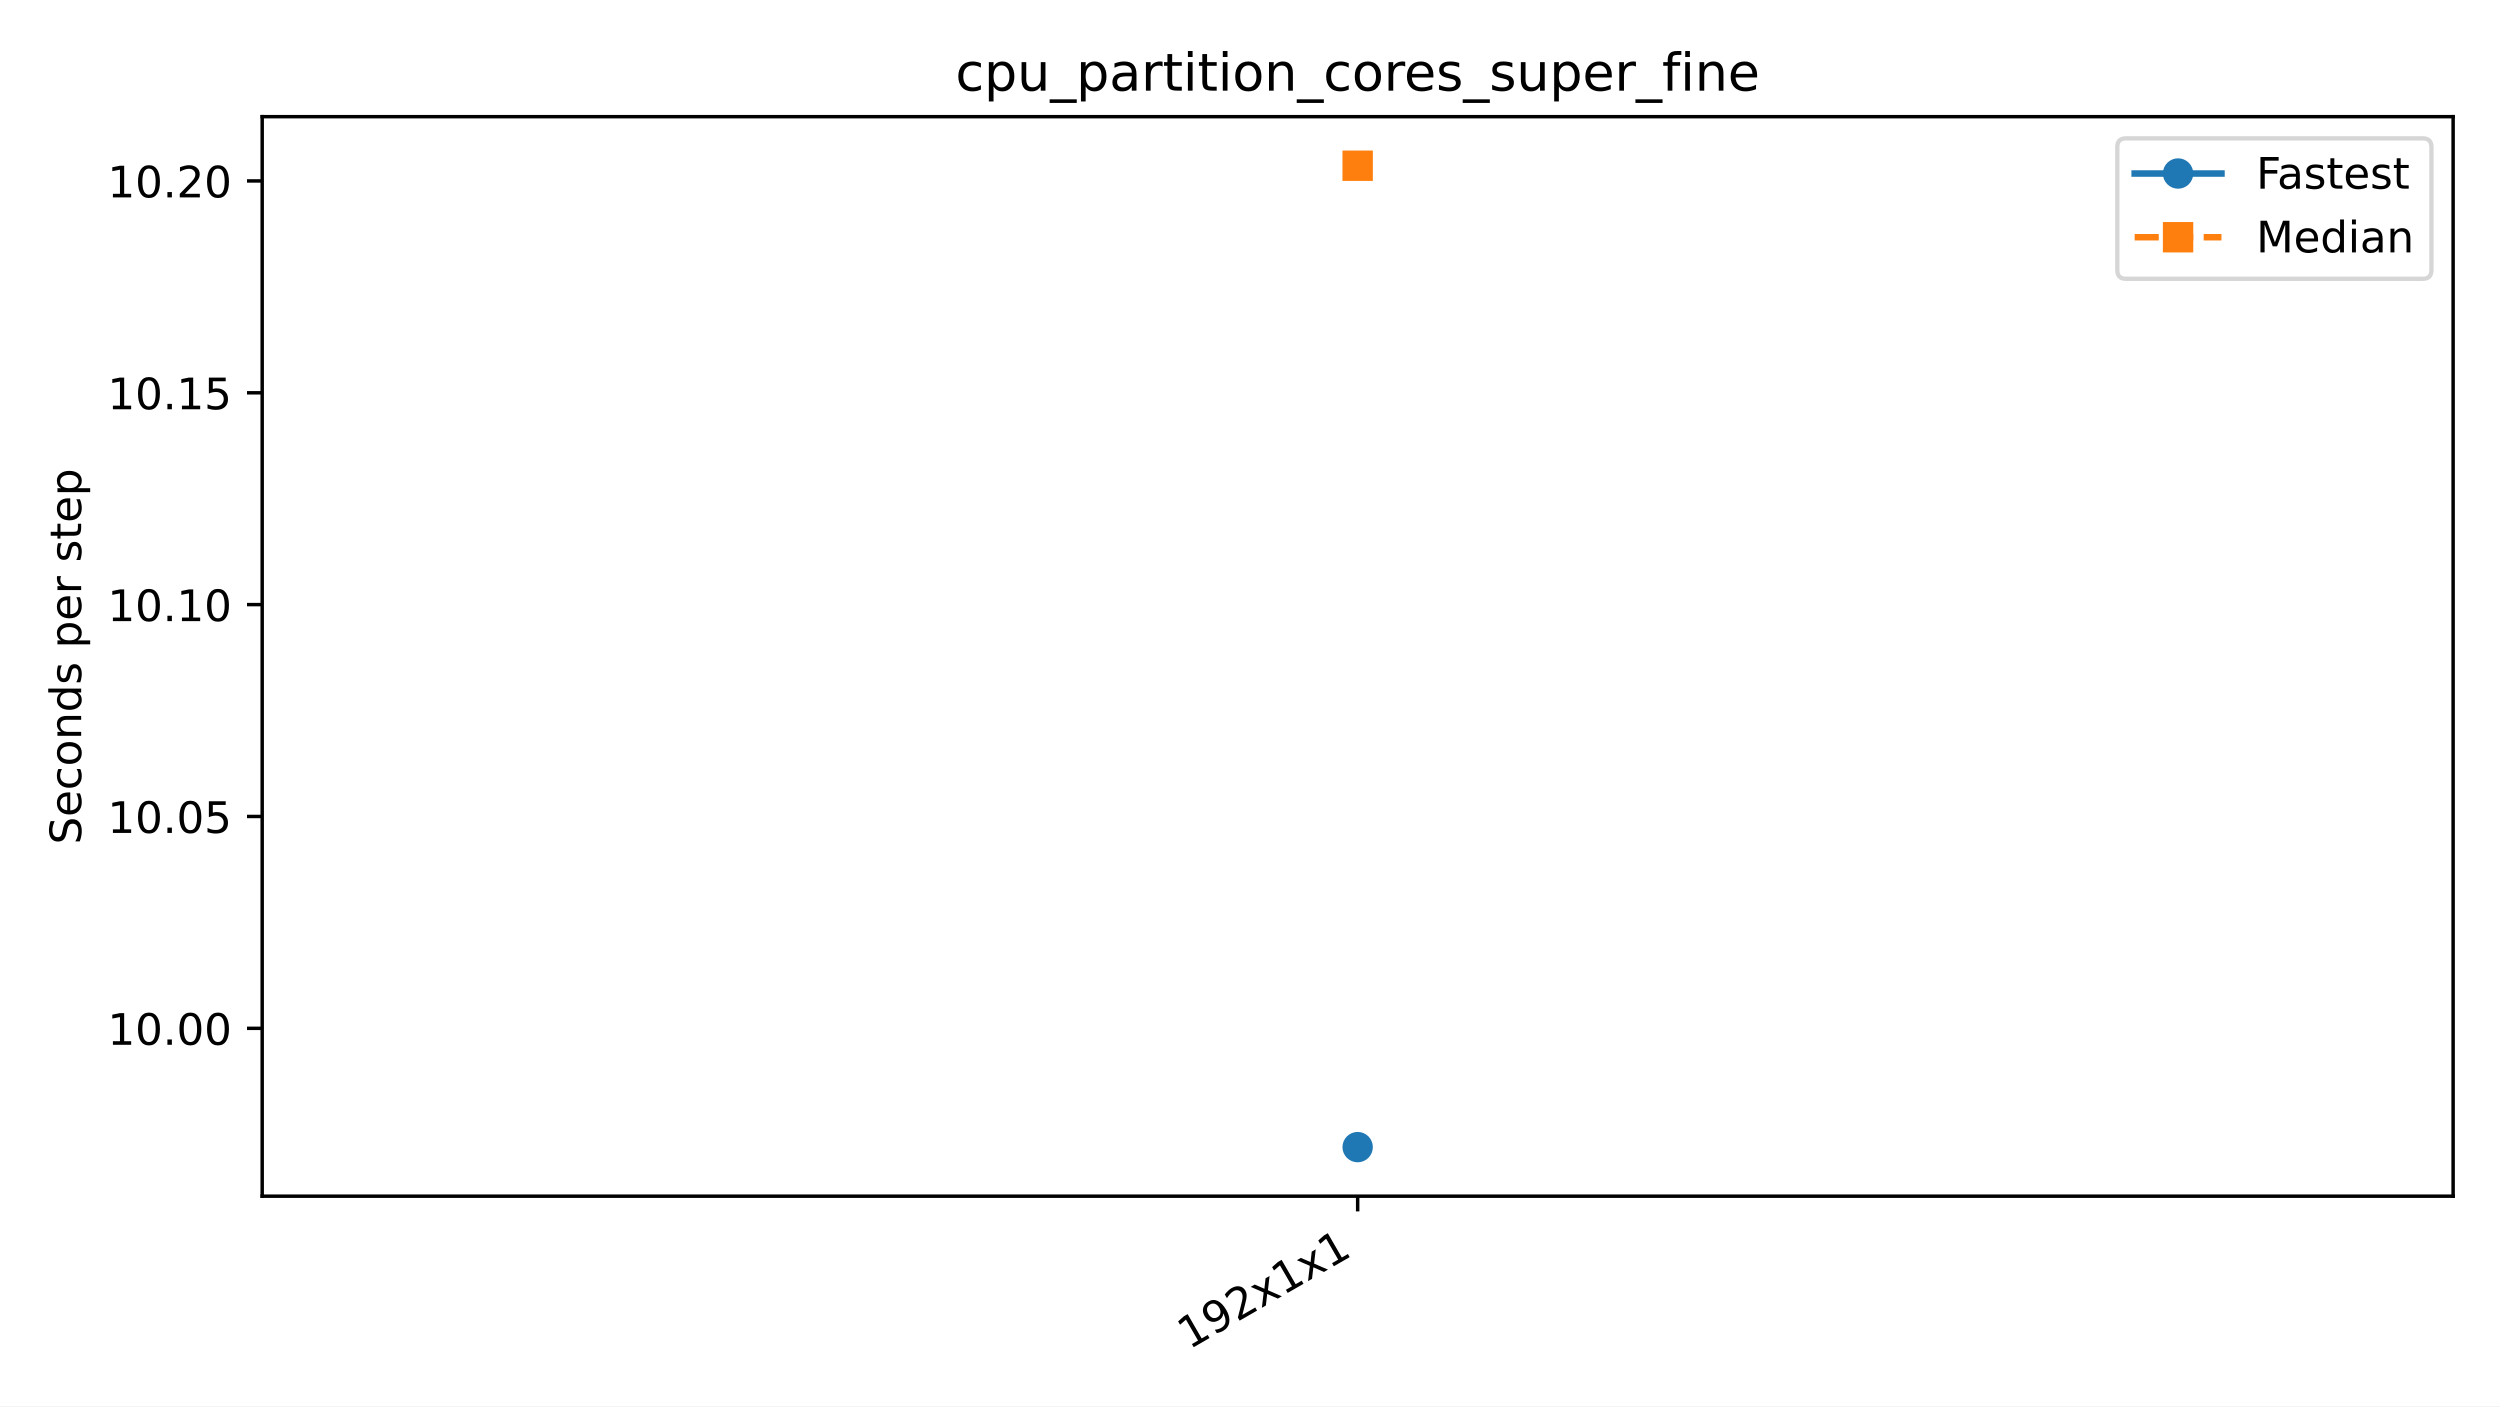
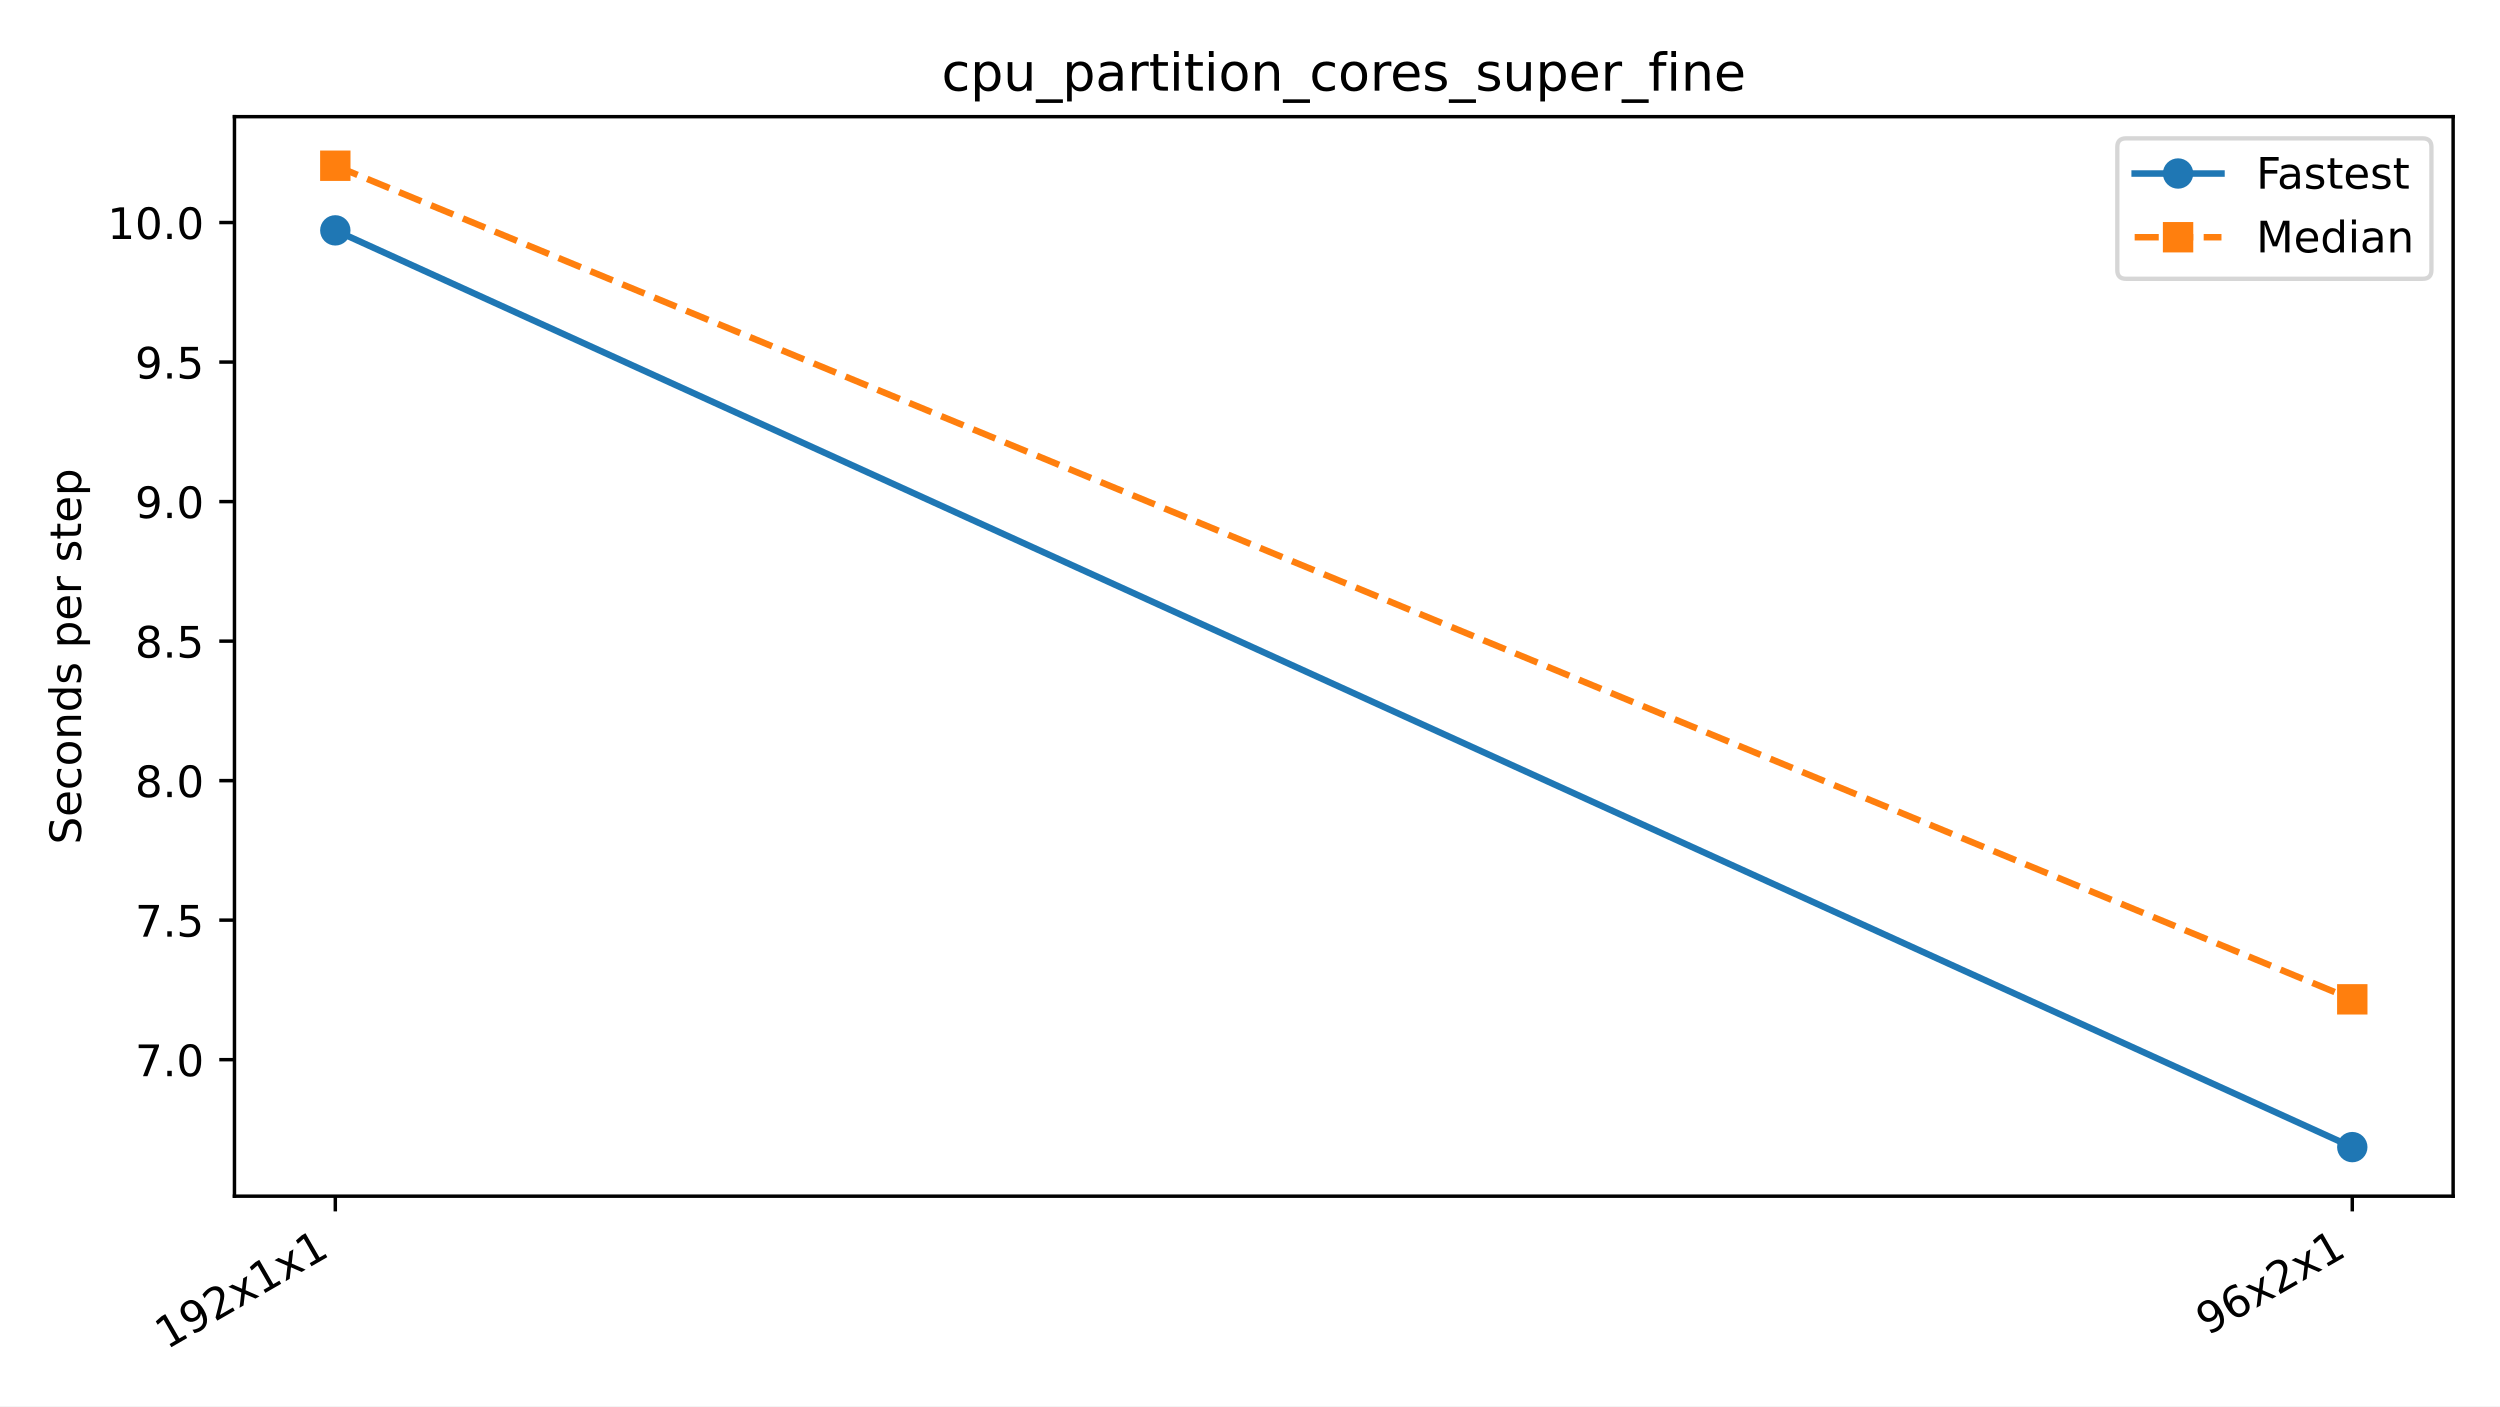
<svg xmlns="http://www.w3.org/2000/svg" xmlns:xlink="http://www.w3.org/1999/xlink" width="576pt" height="324pt" viewBox="0 0 576 324" version="1.1">
  <defs>
    <style type="text/css">*{stroke-linejoin: round; stroke-linecap: butt}</style>
  </defs>
  <g id="figure_1">
    <g id="patch_1">
      <path d="M 0 324 L 576 324 L 576 0 L 0 0 z " style="fill: #ffffff" />
    </g>
    <g id="axes_1">
      <g id="patch_2">
-         <path d="M 60.41 275.6 L 565.2 275.6 L 565.2 26.88 L 60.41 26.88 z " style="fill: #ffffff" />
+         <path d="M 54.02 275.6 L 565.2 275.6 L 565.2 26.88 L 54.02 26.88 z " style="fill: #ffffff" />
      </g>
      <g id="matplotlib.axis_1">
        <g id="xtick_1">
          <g id="line2d_1">
            <defs>
              <path id="m915a4b6a7f" d="M 0 0 L 0 3.5 " style="stroke: #000000; stroke-width: 0.8" />
            </defs>
            <g>
-               <use xlink:href="#m915a4b6a7f" x="312.805" y="275.6" style="stroke: #000000; stroke-width: 0.8" />
+               <use xlink:href="#m915a4b6a7f" x="77.255" y="275.6" style="stroke: #000000; stroke-width: 0.8" />
            </g>
          </g>
          <g id="text_1">
-             <text style="font-size: 10px; font-family: 'DejaVu Sans', 'Bitstream Vera Sans', 'Computer Modern Sans Serif', 'Lucida Grande', 'Verdana', 'Geneva', 'Lucid', 'Arial', 'Helvetica', 'Avant Garde', sans-serif" transform="translate(273.9631 311.0059) rotate(-30)">192x1x1</text>
+             <text style="font-size: 10px; font-family: 'DejaVu Sans', 'Bitstream Vera Sans', 'Computer Modern Sans Serif', 'Lucida Grande', 'Verdana', 'Geneva', 'Lucid', 'Arial', 'Helvetica', 'Avant Garde', sans-serif" transform="translate(38.4136 311.0059) rotate(-30)">192x1x1</text>
+           </g>
+         </g>
+         <g id="xtick_2">
+           <g id="line2d_2">
+             <g>
+               <use xlink:href="#m915a4b6a7f" x="541.965" y="275.6" style="stroke: #000000; stroke-width: 0.8" />
+             </g>
+           </g>
+           <g id="text_2">
+             <text style="font-size: 10px; font-family: 'DejaVu Sans', 'Bitstream Vera Sans', 'Computer Modern Sans Serif', 'Lucida Grande', 'Verdana', 'Geneva', 'Lucid', 'Arial', 'Helvetica', 'Avant Garde', sans-serif" transform="translate(508.6328 307.8247) rotate(-30)">96x2x1</text>
          </g>
        </g>
      </g>
      <g id="matplotlib.axis_2">
        <g id="ytick_1">
-           <g id="line2d_2">
+           <g id="line2d_3">
            <defs>
              <path id="mc665064905" d="M 0 0 L -3.5 0 " style="stroke: #000000; stroke-width: 0.8" />
            </defs>
            <g>
-               <use xlink:href="#mc665064905" x="60.41" y="236.923" style="stroke: #000000; stroke-width: 0.8" />
+               <use xlink:href="#mc665064905" x="54.02" y="244.149" style="stroke: #000000; stroke-width: 0.8" />
            </g>
          </g>
-           <g id="text_2">
-             <text style="font-size: 10px; font-family: 'DejaVu Sans', 'Bitstream Vera Sans', 'Computer Modern Sans Serif', 'Lucida Grande', 'Verdana', 'Geneva', 'Lucid', 'Arial', 'Helvetica', 'Avant Garde', sans-serif; text-anchor: end" x="53.41" y="240.722" transform="rotate(-0 53.41 240.7218)">10.00</text>
+           <g id="text_3">
+             <text style="font-size: 10px; font-family: 'DejaVu Sans', 'Bitstream Vera Sans', 'Computer Modern Sans Serif', 'Lucida Grande', 'Verdana', 'Geneva', 'Lucid', 'Arial', 'Helvetica', 'Avant Garde', sans-serif; text-anchor: end" x="47.02" y="247.949" transform="rotate(-0 47.02 247.9486)">7.0</text>
          </g>
        </g>
        <g id="ytick_2">
-           <g id="line2d_3">
+           <g id="line2d_4">
            <g>
-               <use xlink:href="#mc665064905" x="60.41" y="188.113" style="stroke: #000000; stroke-width: 0.8" />
+               <use xlink:href="#mc665064905" x="54.02" y="212.004" style="stroke: #000000; stroke-width: 0.8" />
            </g>
          </g>
-           <g id="text_3">
-             <text style="font-size: 10px; font-family: 'DejaVu Sans', 'Bitstream Vera Sans', 'Computer Modern Sans Serif', 'Lucida Grande', 'Verdana', 'Geneva', 'Lucid', 'Arial', 'Helvetica', 'Avant Garde', sans-serif; text-anchor: end" x="53.41" y="191.912" transform="rotate(-0 53.41 191.9123)">10.05</text>
+           <g id="text_4">
+             <text style="font-size: 10px; font-family: 'DejaVu Sans', 'Bitstream Vera Sans', 'Computer Modern Sans Serif', 'Lucida Grande', 'Verdana', 'Geneva', 'Lucid', 'Arial', 'Helvetica', 'Avant Garde', sans-serif; text-anchor: end" x="47.02" y="215.803" transform="rotate(-0 47.02 215.8027)">7.5</text>
          </g>
        </g>
        <g id="ytick_3">
-           <g id="line2d_4">
+           <g id="line2d_5">
            <g>
-               <use xlink:href="#mc665064905" x="60.41" y="139.304" style="stroke: #000000; stroke-width: 0.8" />
+               <use xlink:href="#mc665064905" x="54.02" y="179.858" style="stroke: #000000; stroke-width: 0.8" />
            </g>
          </g>
-           <g id="text_4">
-             <text style="font-size: 10px; font-family: 'DejaVu Sans', 'Bitstream Vera Sans', 'Computer Modern Sans Serif', 'Lucida Grande', 'Verdana', 'Geneva', 'Lucid', 'Arial', 'Helvetica', 'Avant Garde', sans-serif; text-anchor: end" x="53.41" y="143.103" transform="rotate(-0 53.41 143.1028)">10.10</text>
+           <g id="text_5">
+             <text style="font-size: 10px; font-family: 'DejaVu Sans', 'Bitstream Vera Sans', 'Computer Modern Sans Serif', 'Lucida Grande', 'Verdana', 'Geneva', 'Lucid', 'Arial', 'Helvetica', 'Avant Garde', sans-serif; text-anchor: end" x="47.02" y="183.657" transform="rotate(-0 47.02 183.6569)">8.0</text>
          </g>
        </g>
        <g id="ytick_4">
-           <g id="line2d_5">
+           <g id="line2d_6">
            <g>
-               <use xlink:href="#mc665064905" x="60.41" y="90.494" style="stroke: #000000; stroke-width: 0.8" />
+               <use xlink:href="#mc665064905" x="54.02" y="147.712" style="stroke: #000000; stroke-width: 0.8" />
            </g>
          </g>
-           <g id="text_5">
-             <text style="font-size: 10px; font-family: 'DejaVu Sans', 'Bitstream Vera Sans', 'Computer Modern Sans Serif', 'Lucida Grande', 'Verdana', 'Geneva', 'Lucid', 'Arial', 'Helvetica', 'Avant Garde', sans-serif; text-anchor: end" x="53.41" y="94.293" transform="rotate(-0 53.41 94.2933)">10.15</text>
+           <g id="text_6">
+             <text style="font-size: 10px; font-family: 'DejaVu Sans', 'Bitstream Vera Sans', 'Computer Modern Sans Serif', 'Lucida Grande', 'Verdana', 'Geneva', 'Lucid', 'Arial', 'Helvetica', 'Avant Garde', sans-serif; text-anchor: end" x="47.02" y="151.511" transform="rotate(-0 47.02 151.511)">8.5</text>
          </g>
        </g>
        <g id="ytick_5">
-           <g id="line2d_6">
+           <g id="line2d_7">
            <g>
-               <use xlink:href="#mc665064905" x="60.41" y="41.685" style="stroke: #000000; stroke-width: 0.8" />
+               <use xlink:href="#mc665064905" x="54.02" y="115.566" style="stroke: #000000; stroke-width: 0.8" />
            </g>
          </g>
-           <g id="text_6">
-             <text style="font-size: 10px; font-family: 'DejaVu Sans', 'Bitstream Vera Sans', 'Computer Modern Sans Serif', 'Lucida Grande', 'Verdana', 'Geneva', 'Lucid', 'Arial', 'Helvetica', 'Avant Garde', sans-serif; text-anchor: end" x="53.41" y="45.484" transform="rotate(-0 53.41 45.48381)">10.20</text>
+           <g id="text_7">
+             <text style="font-size: 10px; font-family: 'DejaVu Sans', 'Bitstream Vera Sans', 'Computer Modern Sans Serif', 'Lucida Grande', 'Verdana', 'Geneva', 'Lucid', 'Arial', 'Helvetica', 'Avant Garde', sans-serif; text-anchor: end" x="47.02" y="119.365" transform="rotate(-0 47.02 119.3652)">9.0</text>
          </g>
        </g>
-         <g id="text_7">
-           <text style="font-size: 10px; font-family: 'DejaVu Sans', 'Bitstream Vera Sans', 'Computer Modern Sans Serif', 'Lucida Grande', 'Verdana', 'Geneva', 'Lucid', 'Arial', 'Helvetica', 'Avant Garde', sans-serif; text-anchor: middle" x="18.702" y="151.24" transform="rotate(-90 18.70219 151.2402)">Seconds per step</text>
+         <g id="ytick_6">
+           <g id="line2d_8">
+             <g>
+               <use xlink:href="#mc665064905" x="54.02" y="83.42" style="stroke: #000000; stroke-width: 0.8" />
+             </g>
+           </g>
+           <g id="text_8">
+             <text style="font-size: 10px; font-family: 'DejaVu Sans', 'Bitstream Vera Sans', 'Computer Modern Sans Serif', 'Lucida Grande', 'Verdana', 'Geneva', 'Lucid', 'Arial', 'Helvetica', 'Avant Garde', sans-serif; text-anchor: end" x="47.02" y="87.219" transform="rotate(-0 47.02 87.21933)">9.5</text>
+           </g>
+         </g>
+         <g id="ytick_7">
+           <g id="line2d_9">
+             <g>
+               <use xlink:href="#mc665064905" x="54.02" y="51.274" style="stroke: #000000; stroke-width: 0.8" />
+             </g>
+           </g>
+           <g id="text_9">
+             <text style="font-size: 10px; font-family: 'DejaVu Sans', 'Bitstream Vera Sans', 'Computer Modern Sans Serif', 'Lucida Grande', 'Verdana', 'Geneva', 'Lucid', 'Arial', 'Helvetica', 'Avant Garde', sans-serif; text-anchor: end" x="47.02" y="55.073" transform="rotate(-0 47.02 55.07348)">10.0</text>
+           </g>
+         </g>
+         <g id="text_10">
+           <text style="font-size: 10px; font-family: 'DejaVu Sans', 'Bitstream Vera Sans', 'Computer Modern Sans Serif', 'Lucida Grande', 'Verdana', 'Geneva', 'Lucid', 'Arial', 'Helvetica', 'Avant Garde', sans-serif; text-anchor: middle" x="18.675" y="151.24" transform="rotate(-90 18.67469 151.2402)">Seconds per step</text>
        </g>
      </g>
-       <g id="line2d_7">
-         <path d="M 312.805 264.295 " clip-path="url(#p462fd6eca5)" style="fill: none; stroke: #1f77b4; stroke-width: 1.5; stroke-linecap: square" />
+       <g id="line2d_10">
+         <path d="M 77.255 53.077 L 541.965 264.295 " clip-path="url(#p31c63454ce)" style="fill: none; stroke: #1f77b4; stroke-width: 1.5; stroke-linecap: square" />
        <defs>
          <path id="mfb15104b4f" d="M 0 3 C 0.796 3 1.559 2.684 2.121 2.121 C 2.684 1.559 3 0.796 3 0 C 3 -0.796 2.684 -1.559 2.121 -2.121 C 1.559 -2.684 0.796 -3 0 -3 C -0.796 -3 -1.559 -2.684 -2.121 -2.121 C -2.684 -1.559 -3 -0.796 -3 0 C -3 0.796 -2.684 1.559 -2.121 2.121 C -1.559 2.684 -0.796 3 0 3 z " style="stroke: #1f77b4" />
        </defs>
-         <g clip-path="url(#p462fd6eca5)">
-           <use xlink:href="#mfb15104b4f" x="312.805" y="264.295" style="fill: #1f77b4; stroke: #1f77b4" />
+         <g clip-path="url(#p31c63454ce)">
+           <use xlink:href="#mfb15104b4f" x="77.255" y="53.077" style="fill: #1f77b4; stroke: #1f77b4" />
+           <use xlink:href="#mfb15104b4f" x="541.965" y="264.295" style="fill: #1f77b4; stroke: #1f77b4" />
        </g>
      </g>
-       <g id="line2d_8">
-         <path d="M 312.805 38.185 " clip-path="url(#p462fd6eca5)" style="fill: none; stroke-dasharray: 5.55,2.4; stroke-dashoffset: 0; stroke: #ff7f0e; stroke-width: 1.5" />
+       <g id="line2d_11">
+         <path d="M 77.255 38.185 L 541.965 230.246 " clip-path="url(#p31c63454ce)" style="fill: none; stroke-dasharray: 5.55,2.4; stroke-dashoffset: 0; stroke: #ff7f0e; stroke-width: 1.5" />
        <defs>
          <path id="m5a906554f0" d="M -3 3 L 3 3 L 3 -3 L -3 -3 z " style="stroke: #ff7f0e; stroke-linejoin: miter" />
        </defs>
-         <g clip-path="url(#p462fd6eca5)">
-           <use xlink:href="#m5a906554f0" x="312.805" y="38.185" style="fill: #ff7f0e; stroke: #ff7f0e; stroke-linejoin: miter" />
+         <g clip-path="url(#p31c63454ce)">
+           <use xlink:href="#m5a906554f0" x="77.255" y="38.185" style="fill: #ff7f0e; stroke: #ff7f0e; stroke-linejoin: miter" />
+           <use xlink:href="#m5a906554f0" x="541.965" y="230.246" style="fill: #ff7f0e; stroke: #ff7f0e; stroke-linejoin: miter" />
        </g>
      </g>
      <g id="patch_3">
-         <path d="M 60.41 275.6 L 60.41 26.88 " style="fill: none; stroke: #000000; stroke-width: 0.8; stroke-linejoin: miter; stroke-linecap: square" />
+         <path d="M 54.02 275.6 L 54.02 26.88 " style="fill: none; stroke: #000000; stroke-width: 0.8; stroke-linejoin: miter; stroke-linecap: square" />
      </g>
      <g id="patch_4">
        <path d="M 565.2 275.6 L 565.2 26.88 " style="fill: none; stroke: #000000; stroke-width: 0.8; stroke-linejoin: miter; stroke-linecap: square" />
      </g>
      <g id="patch_5">
-         <path d="M 60.41 275.6 L 565.2 275.6 " style="fill: none; stroke: #000000; stroke-width: 0.8; stroke-linejoin: miter; stroke-linecap: square" />
+         <path d="M 54.02 275.6 L 565.2 275.6 " style="fill: none; stroke: #000000; stroke-width: 0.8; stroke-linejoin: miter; stroke-linecap: square" />
      </g>
      <g id="patch_6">
-         <path d="M 60.41 26.88 L 565.2 26.88 " style="fill: none; stroke: #000000; stroke-width: 0.8; stroke-linejoin: miter; stroke-linecap: square" />
+         <path d="M 54.02 26.88 L 565.2 26.88 " style="fill: none; stroke: #000000; stroke-width: 0.8; stroke-linejoin: miter; stroke-linecap: square" />
      </g>
-       <g id="text_8">
-         <text style="font-size: 12px; font-family: 'DejaVu Sans', 'Bitstream Vera Sans', 'Computer Modern Sans Serif', 'Lucida Grande', 'Verdana', 'Geneva', 'Lucid', 'Arial', 'Helvetica', 'Avant Garde', sans-serif; text-anchor: middle" x="312.805" y="20.88" transform="rotate(-0 312.805 20.88)">cpu_partition_cores_super_fine</text>
+       <g id="text_11">
+         <text style="font-size: 12px; font-family: 'DejaVu Sans', 'Bitstream Vera Sans', 'Computer Modern Sans Serif', 'Lucida Grande', 'Verdana', 'Geneva', 'Lucid', 'Arial', 'Helvetica', 'Avant Garde', sans-serif; text-anchor: middle" x="309.61" y="20.88" transform="rotate(-0 309.61 20.88)">cpu_partition_cores_super_fine</text>
      </g>
      <g id="legend_1">
        <g id="patch_7">
          <path d="M 489.827 64.236 L 558.2 64.236 Q 560.2 64.236 560.2 62.236 L 560.2 33.88 Q 560.2 31.88 558.2 31.88 L 489.827 31.88 Q 487.827 31.88 487.827 33.88 L 487.827 62.236 Q 487.827 64.236 489.827 64.236 z " style="fill: #ffffff; opacity: 0.8; stroke: #cccccc; stroke-linejoin: miter" />
        </g>
-         <g id="line2d_9">
+         <g id="line2d_12">
          <path d="M 491.827 39.978 L 501.827 39.978 L 511.827 39.978 " style="fill: none; stroke: #1f77b4; stroke-width: 1.5; stroke-linecap: square" />
          <g>
            <use xlink:href="#mfb15104b4f" x="501.827" y="39.978" style="fill: #1f77b4; stroke: #1f77b4" />
          </g>
        </g>
-         <g id="text_9">
+         <g id="text_12">
          <text style="font-size: 10px; font-family: 'DejaVu Sans', 'Bitstream Vera Sans', 'Computer Modern Sans Serif', 'Lucida Grande', 'Verdana', 'Geneva', 'Lucid', 'Arial', 'Helvetica', 'Avant Garde', sans-serif; text-anchor: start" x="519.827" y="43.478" transform="rotate(-0 519.8266 43.47844)">Fastest</text>
        </g>
-         <g id="line2d_10">
+         <g id="line2d_13">
          <path d="M 491.827 54.657 L 501.827 54.657 L 511.827 54.657 " style="fill: none; stroke-dasharray: 5.55,2.4; stroke-dashoffset: 0; stroke: #ff7f0e; stroke-width: 1.5" />
          <g>
            <use xlink:href="#m5a906554f0" x="501.827" y="54.657" style="fill: #ff7f0e; stroke: #ff7f0e; stroke-linejoin: miter" />
          </g>
        </g>
-         <g id="text_10">
+         <g id="text_13">
          <text style="font-size: 10px; font-family: 'DejaVu Sans', 'Bitstream Vera Sans', 'Computer Modern Sans Serif', 'Lucida Grande', 'Verdana', 'Geneva', 'Lucid', 'Arial', 'Helvetica', 'Avant Garde', sans-serif; text-anchor: start" x="519.827" y="58.157" transform="rotate(-0 519.8266 58.15656)">Median</text>
        </g>
      </g>
    </g>
  </g>
  <defs>
-     <clipPath id="p462fd6eca5">
-       <rect x="60.41" y="26.88" width="504.79" height="248.72" />
+     <clipPath id="p31c63454ce">
+       <rect x="54.02" y="26.88" width="511.18" height="248.72" />
    </clipPath>
  </defs>
</svg>
